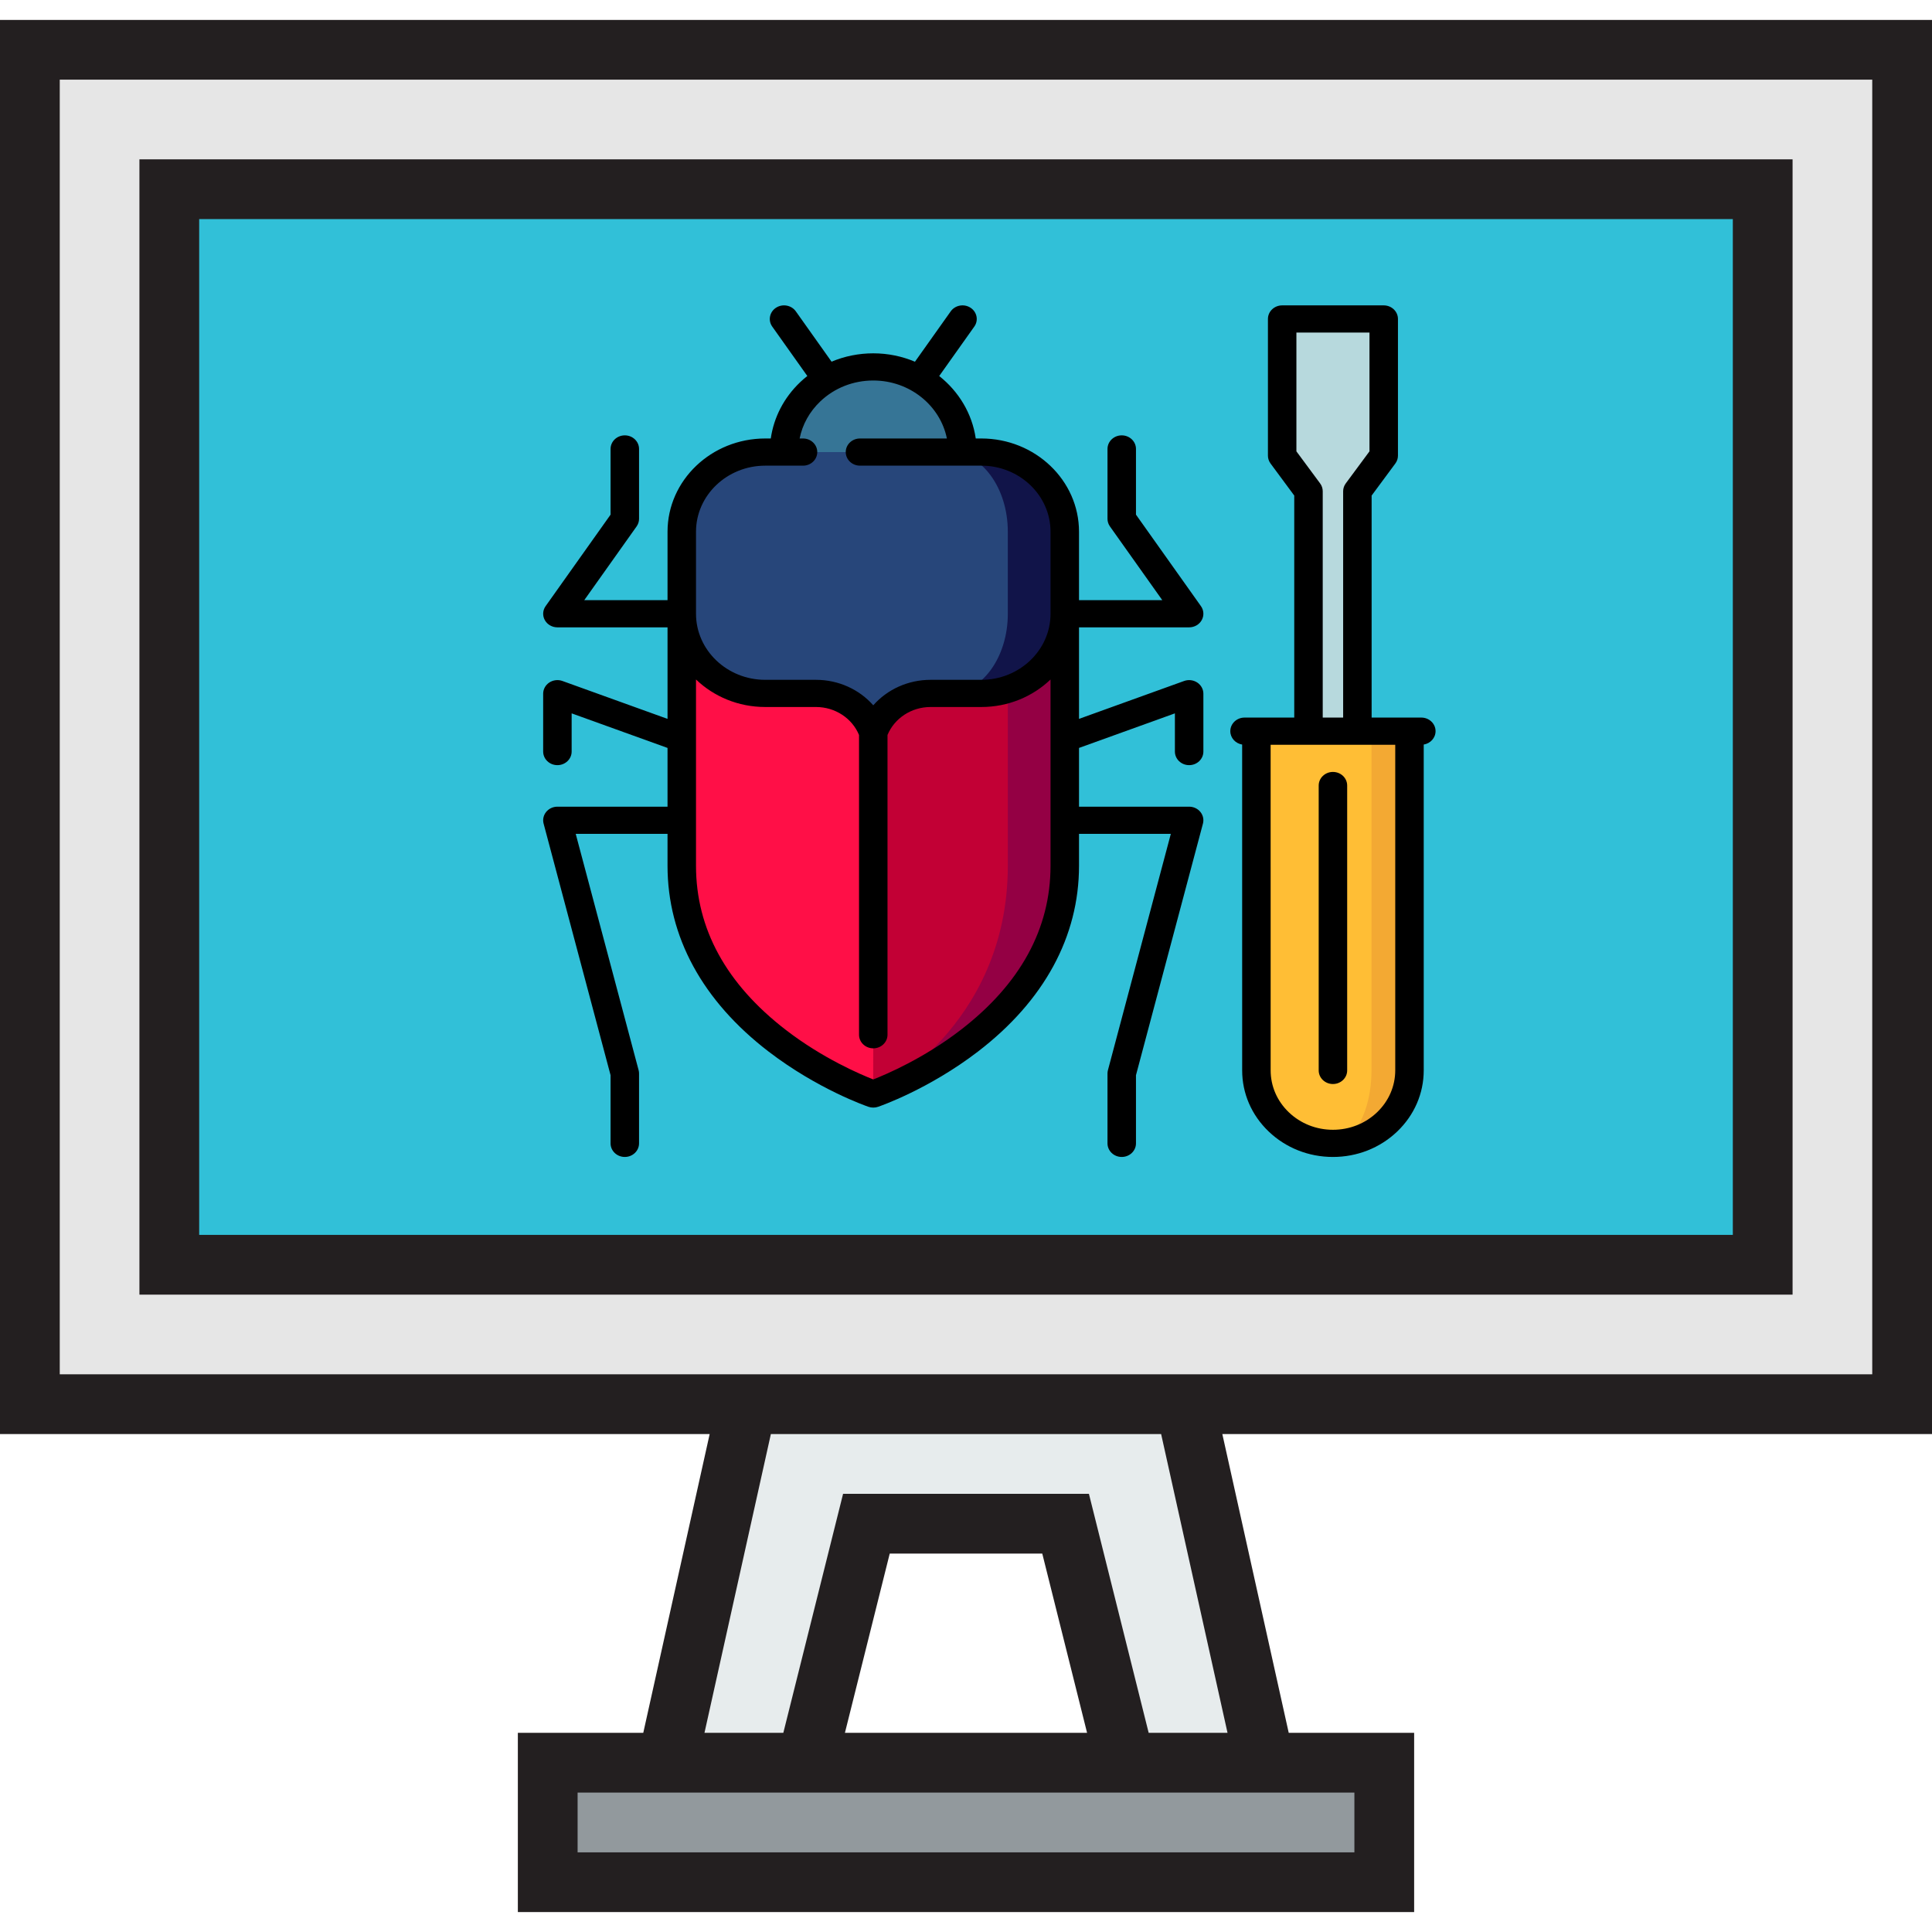
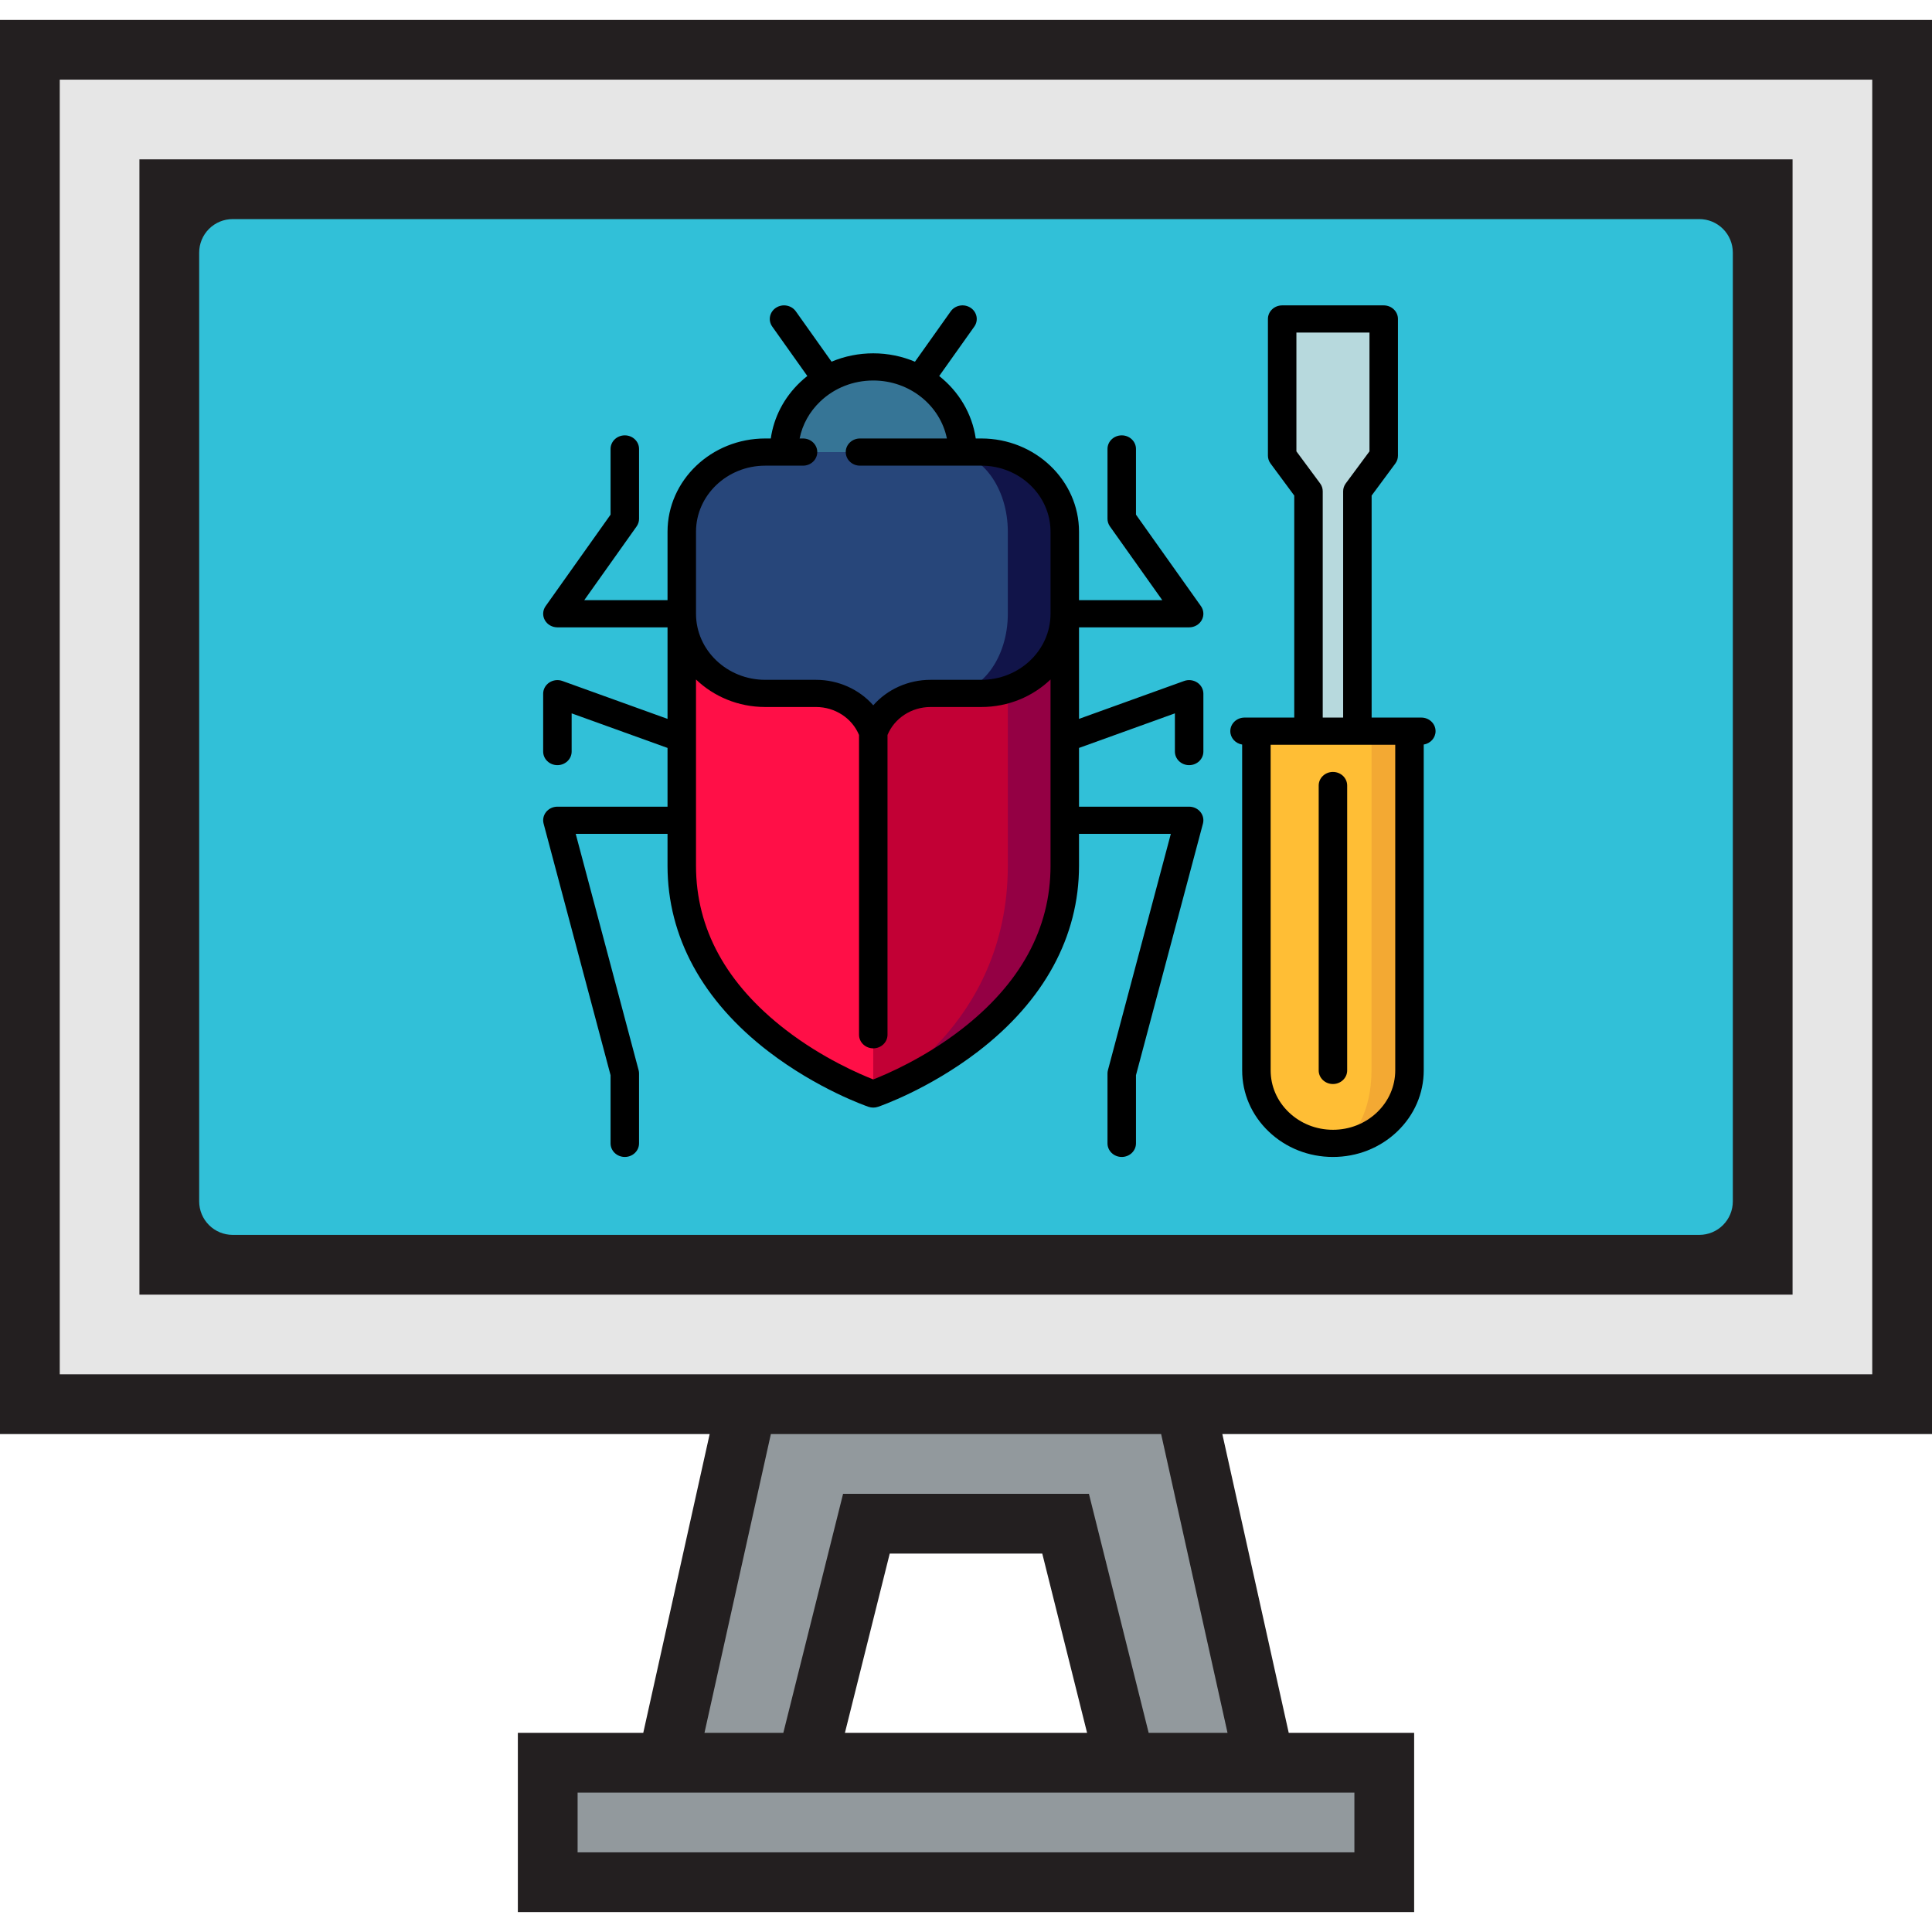
- <svg xmlns="http://www.w3.org/2000/svg" xmlns:xlink="http://www.w3.org/1999/xlink" version="1.1" id="Layer_1" x="0px" y="0px" viewBox="0 0 485 485" style="enable-background:new 0 0 485 485;" xml:space="preserve">
-   <defs id="defs741">
-     <linearGradient xlink:href="#a" id="e" gradientUnits="userSpaceOnUse" gradientTransform="matrix(1.00003,0,0,1.00003,-45.008,-319.106)" x1="221.016" y1="674.085" x2="119.923" y2="474.091" />
-     <linearGradient id="a">
-       <stop offset="0" style="stop-color:red;stop-opacity:1" id="stop965" />
-       <stop style="stop-color:#ffe0e0;stop-opacity:1" offset="1" id="stop967" />
-     </linearGradient>
-     <linearGradient xlink:href="#b" id="f" gradientUnits="userSpaceOnUse" gradientTransform="matrix(0.54556,0,0,0.35025,-38.517,72.607)" x1="139.431" y1="520.743" x2="222.739" y2="520.743" />
-     <linearGradient id="b">
-       <stop offset="0" style="stop-color:#fff;stop-opacity:1" id="stop970" />
-       <stop offset="1" style="stop-color:#fff;stop-opacity:0" id="stop972" />
-     </linearGradient>
-     <linearGradient xlink:href="#c" id="g" gradientUnits="userSpaceOnUse" gradientTransform="matrix(1.33416,0,0,1.33416,-90.283,-537.514)" x1="296.203" y1="571.529" x2="220.845" y2="421.623" />
-     <linearGradient id="c">
-       <stop offset="0" style="stop-color:#00f;stop-opacity:1" id="stop975" />
-       <stop offset="1" style="stop-color:#e0e0ff;stop-opacity:1" id="stop977" />
-     </linearGradient>
-     <linearGradient xlink:href="#b" id="h" gradientUnits="userSpaceOnUse" gradientTransform="matrix(0.54556,0,0,0.35025,91.483,-57.393)" x1="139.63" y1="520.742" x2="222.738" y2="520.742" />
-     <linearGradient xlink:href="#d" id="i" gradientUnits="userSpaceOnUse" gradientTransform="matrix(1.33416,0,0,1.33416,54.717,-442.514)" x1="221.022" y1="421.623" x2="296.726" y2="571.529" />
-     <linearGradient id="d">
-       <stop offset="0" style="stop-color:#ffffe0;stop-opacity:1" id="stop980" />
-       <stop offset="1" style="stop-color:#ff0;stop-opacity:1" id="stop982" />
-     </linearGradient>
-     <linearGradient xlink:href="#b" id="j" gradientUnits="userSpaceOnUse" gradientTransform="matrix(0.54556,0,0,0.35025,236.483,37.607)" x1="139.431" y1="520.742" x2="222.738" y2="520.742" />
-   </defs>
+ <svg xmlns="http://www.w3.org/2000/svg" width="100%" height="100%" viewBox="0 0 485 485" version="1.1" xml:space="preserve" style="fill-rule:evenodd;clip-rule:evenodd;stroke-linejoin:round;stroke-miterlimit:2;">
  <g id="XMLID_29_">
    <g id="g699">
-       <polygon style="display:inline;fill:#92999d" points="137.5,472.5 137.5,442.5 167.5,442.5 202.5,442.5 282.5,442.5 317.5,442.5 347.5,442.5 347.5,472.5 " id="polygon691" />
-       <polygon style="display:inline;fill:#e7eced" points="202.5,442.5 167.5,442.5 187.5,352.5 297.5,352.5 317.5,442.5 282.5,442.5 267.5,382.5 217.5,382.5 " id="polygon693" />
-       <path style="display:inline;fill:#e6e6e6" d="m 477.5,12.5 v 340 h -180 -110 -180 v -340 z m -35,305 v -270 h -400 v 270 z" id="path695" />
-       <rect x="42.5" y="47.5" style="display:inline;fill:#31c0d8" width="400" height="270" id="rect697" />
+       <path id="polygon691" d="M137.5,472.5l0,-30l210,0l0,30l-210,0Z" style="fill:#92999d;fill-rule:nonzero;" />
+       <path id="polygon693" d="M202.5,442.5l-35,0l20,-90l110,0l20,90l-35,0l-15,-60l-50,0l-15,60Z" style="fill:#92999d;fill-rule:nonzero;" />
+       <path id="path695" d="M477.5,12.5l0,340l-470,0l0,-340l470,0Zm-35,305l0,-270l-400,0l0,270l400,0Z" style="fill:#e6e6e6;fill-rule:nonzero;" />
+       <rect id="rect697" x="42.5" y="47.5" width="400" height="270" style="fill:#31c0d8;" />
    </g>
    <g id="g705">
-       <path style="display:inline;fill:#231f20" d="M 485,360 V 5 H 0 v 355 h 178.151 l -16.667,75 H 130 v 45 H 355 V 435 H 323.516 L 306.849,360 Z M 15,345 V 20 H 470 V 345 Z M 340,465 H 145 v -15 h 195 z m -127.894,-30 11.25,-45 h 38.288 l 11.25,45 z m 76.25,0 -15,-60 h -61.712 l -15,60 h -19.795 l 16.667,-75 h 97.968 l 16.667,75 z" id="path701" />
-       <path style="display:inline;fill:#231f20" d="M 450,40 H 35 V 325 H 450 Z M 435,310 H 50 V 55 h 385 z" id="path703" />
+       <path id="path701" d="M485,360l0,-355l-485,0l0,355l178.151,0l-16.667,75l-31.484,0l0,45l225,0l0,-45l-31.484,0l-16.667,-75l178.151,0Zm-470,-15l-0,-325l455,0l-0,325l-455,0Zm325,120l-195,0l-0,-15l195,0l-0,15Zm-127.894,-30l11.25,-45l38.288,0l11.25,45l-60.788,0Zm76.25,0l-15,-60l-61.712,0l-15,60l-19.795,0l16.667,-75l97.968,0l16.667,75l-19.795,0Z" style="fill:#231f20;fill-rule:nonzero;" />
+       <path id="path703" d="M450,40l-415,0l0,285l415,0l0,-285Zm-15,261.589c-0,2.231 -0.886,4.37 -2.464,5.947c-1.577,1.578 -3.716,2.464 -5.947,2.464l-368.178,0c-2.231,0 -4.37,-0.886 -5.947,-2.464c-1.578,-1.577 -2.464,-3.716 -2.464,-5.947l0,-238.178c0,-2.231 0.886,-4.37 2.464,-5.947c1.577,-1.578 3.716,-2.464 5.947,-2.464l368.178,0c2.231,-0 4.37,0.886 5.947,2.464c1.578,1.577 2.464,3.716 2.464,5.947l0,238.178Z" style="fill:#231f20;fill-rule:nonzero;" />
    </g>
  </g>
-   <g id="g10615" transform="matrix(0.4375454,0,0,0.4175323,136.3529,76.65975)">
-     <polygon style="fill:#b7d9dd" points="423.992,90.355 439.097,111.756 439.097,288.683 467.15,288.683 467.15,111.756 482.255,90.355 482.255,8.172 423.992,8.172 " id="polygon10464" />
-     <path style="fill:#367596" d="m 189.395,37.002 c -28.277,0 -51.199,22.922 -51.199,51.199 l 51.202,32.681 51.197,-32.682 c -0.001,-28.276 -22.923,-51.198 -51.2,-51.198 z" id="path10466" />
-     <path style="fill:#940044" d="m 266.59,185.411 -77.17,288.735 c 1.689,-0.61 109.851,-40.023 109.851,-137.216 V 185.411 Z" id="path10468" />
-     <path style="fill:#c20035" d="M 189.398,474.157 167.61,185.411 h 98.979 V 336.93 c 10e-4,96.998 -75.688,136.455 -77.191,137.227 z" id="path10470" />
-     <path style="fill:#ff0f47" d="M 189.398,185.412 H 112.206 79.525 v 151.519 c 0,97.193 108.163,136.606 109.851,137.216 0.022,0.011 0.022,-288.735 0.022,-288.735 z" id="path10472" />
-     <path style="fill:#111449" d="m 251.371,88.196 h -18.432 v 145.103 h 18.432 c 26.45,0 47.899,-21.439 47.899,-47.888 v -49.315 c 0.001,-26.45 -21.449,-47.9 -47.899,-47.9 z" id="path10474" />
-     <path style="fill:#f3a933" d="M 497.039,256.002 H 453.12 l -0.014,247.83 c 24.304,0 43.945,-19.696 43.938,-43.952 z" id="path10476" />
-     <path style="fill:#ffbe35" d="m 475.254,256.001 h -66.052 l 0.014,203.885 c -0.041,24.262 19.668,43.932 43.89,43.945 12.256,0 22.154,-19.696 22.151,-43.952 z" id="path10478" />
-     <path style="fill:#27467a" d="m 232.939,88.197 h -87.084 -18.443 c -26.45,0 -47.888,21.45 -47.888,47.899 v 49.315 c 0,26.45 21.439,47.888 47.888,47.888 h 29.119 c 15.24,0 28.182,9.826 32.866,23.487 4.673,-13.661 17.626,-23.487 32.866,-23.487 h 10.676 c 18.585,0 33.65,-21.439 33.65,-47.888 v -49.315 c 10e-4,-26.45 -15.065,-47.899 -33.65,-47.899 z" id="path10480" />
-     <path d="m 375.265,226.752 c -2.207,-1.524 -5.023,-1.872 -7.533,-0.922 l -60.294,22.782 v -55.03 h 63.182 c 3.024,0 5.801,-1.67 7.217,-4.341 1.417,-2.672 1.243,-5.908 -0.453,-8.411 L 340.119,125.823 V 86.32 c 0,-4.513 -3.658,-8.17 -8.17,-8.17 -4.512,0 -8.17,3.657 -8.17,8.17 v 42.008 c 0,1.634 0.49,3.23 1.405,4.582 l 30.031,44.33 h -47.778 v -41.148 c 0,-30.914 -25.149,-56.064 -56.063,-56.064 h -3.185 C 246.109,64.99 238.388,51.73 227.223,42.477 L 247.36,12.754 c 2.531,-3.737 1.553,-8.816 -2.182,-11.347 -3.736,-2.531 -8.815,-1.553 -11.347,2.181 l -20.52,30.29 c -7.322,-3.235 -15.408,-5.047 -23.914,-5.047 -0.001,0 -0.001,0 -0.002,0 -8.379,0 -16.485,1.741 -23.93,5.021 L 144.962,3.589 c -2.532,-3.734 -7.612,-4.711 -11.347,-2.181 -3.735,2.531 -4.713,7.61 -2.182,11.347 l 20.122,29.7 c -1.427,1.185 -2.811,2.437 -4.138,3.765 -9.263,9.263 -15.077,21.051 -16.823,33.809 h -3.175 c -30.913,0 -56.063,25.15 -56.063,56.064 v 41.148 H 23.575 l 30.032,-44.33 c 0.916,-1.352 1.406,-2.948 1.406,-4.582 V 86.32 c 0,-4.513 -3.658,-8.17 -8.17,-8.17 -4.512,0 -8.17,3.657 -8.17,8.17 v 39.502 L 1.408,180.829 c -1.696,2.503 -1.87,5.739 -0.453,8.411 1.417,2.671 4.194,4.341 7.218,4.341 h 63.182 v 55.03 L 11.06,225.829 c -2.511,-0.95 -5.326,-0.605 -7.533,0.922 -2.208,1.526 -3.526,4.039 -3.526,6.722 v 34.791 c 0,4.513 3.658,8.17 8.17,8.17 4.512,0 8.17,-3.657 8.17,-8.17 v -22.969 l 55.012,20.785 v 35.321 H 8.171 c -2.522,0 -4.902,1.163 -6.449,3.155 -1.548,1.99 -2.089,4.584 -1.47,7.027 l 38.42,151.261 v 40.986 c 0,4.513 3.658,8.17 8.17,8.17 4.512,0 8.17,-3.657 8.17,-8.17 v -42.009 c 0,-0.679 -0.085,-1.354 -0.252,-2.012 L 18.676,317.741 h 52.677 v 19.186 c 0,42.614 20.053,81.246 57.989,111.717 28.216,22.663 56.127,32.784 57.303,33.204 0.889,0.318 1.819,0.477 2.75,0.477 0.93,0 1.861,-0.159 2.75,-0.477 1.174,-0.421 29.087,-10.542 57.303,-33.204 37.937,-30.472 57.99,-69.104 57.99,-111.717 v -19.186 h 52.677 l -36.085,142.07 c -0.167,0.657 -0.252,1.333 -0.252,2.012 v 42.008 c 0,4.513 3.658,8.17 8.17,8.17 4.512,0 8.17,-3.657 8.17,-8.17 v -40.987 l 38.421,-151.261 c 0.621,-2.443 0.078,-5.037 -1.47,-7.027 -1.548,-1.99 -3.928,-3.155 -6.449,-3.155 H 307.438 V 266.08 l 55.012,-20.785 v 22.969 c 0,4.513 3.658,8.17 8.17,8.17 4.512,0 8.17,-3.657 8.17,-8.17 v -34.79 c -0.001,-2.684 -1.318,-5.197 -3.525,-6.722 z M 87.694,136.093 c 0,-21.903 17.819,-39.724 39.722,-39.724 h 21.674 c 4.512,0 8.17,-3.657 8.17,-8.17 0,-4.513 -3.658,-8.17 -8.17,-8.17 h -1.948 c 1.602,-8.38 5.66,-16.089 11.827,-22.256 8.127,-8.127 18.932,-12.602 30.426,-12.602 20.932,0 38.412,15.028 42.241,34.857 H 181.77 c -4.512,0 -8.17,3.657 -8.17,8.17 0,4.513 3.658,8.17 8.17,8.17 h 69.603 c 21.904,0 39.722,17.82 39.722,39.724 v 49.319 c 0,21.903 -17.819,39.722 -39.722,39.722 h -29.111 c -12.941,0 -24.876,5.805 -32.867,15.32 -7.993,-9.513 -19.927,-15.32 -32.867,-15.32 h -29.112 c -21.903,0 -39.722,-17.819 -39.722,-39.722 z m 203.402,200.834 c 0,37.881 -17.332,71.082 -51.514,98.681 -21.195,17.113 -42.717,26.721 -50.188,29.774 -7.477,-3.057 -28.997,-12.665 -50.188,-29.774 C 105.024,408.009 87.692,374.809 87.692,336.927 V 224.932 c 10.159,10.211 24.214,16.542 39.722,16.542 h 29.112 c 10.945,0 20.709,6.716 24.697,16.82 v 180.23 c 0,4.513 3.658,8.17 8.17,8.17 4.512,0 8.17,-3.657 8.17,-8.17 v -180.23 c 3.989,-10.104 13.752,-16.82 24.697,-16.82 h 29.111 c 15.508,0 29.563,-6.331 39.722,-16.542 v 111.995 z" id="path10482" />
-     <path d="m 453.12,280.512 c -4.512,0 -8.17,3.657 -8.17,8.17 v 171.296 c 0,4.513 3.658,8.17 8.17,8.17 4.512,0 8.17,-3.657 8.17,-8.17 V 288.682 c 0,-4.512 -3.658,-8.17 -8.17,-8.17 z" id="path10484" />
-     <path d="m 512.001,256.001 c 0,-4.513 -3.658,-8.17 -8.17,-8.17 H 475.32 V 114.348 l 13.61,-19.281 c 0.973,-1.379 1.495,-3.024 1.495,-4.711 V 8.172 c 0,-4.513 -3.658,-8.17 -8.17,-8.17 h -58.263 c -4.512,0 -8.17,3.657 -8.17,8.17 v 82.184 c 0,1.687 0.522,3.333 1.495,4.711 l 13.61,19.281 V 247.832 H 402.41 c -4.512,0 -8.17,3.657 -8.17,8.17 0,4.043 2.938,7.39 6.793,8.046 l 0.013,195.826 c -0.024,13.895 5.376,26.971 15.202,36.819 9.843,9.865 22.931,15.302 36.859,15.31 13.933,0 27.026,-5.424 36.866,-15.275 9.833,-9.843 15.247,-22.931 15.242,-36.847 L 505.21,264.049 c 3.853,-0.657 6.791,-4.005 6.791,-8.048 z M 445.771,107.044 432.162,87.763 V 16.342 h 41.923 v 71.422 l -13.61,19.281 c -0.973,1.379 -1.496,3.024 -1.496,4.711 V 247.831 H 447.266 V 111.756 c 10e-4,-1.688 -0.522,-3.333 -1.495,-4.712 z m 32.641,378.134 c -6.753,6.759 -15.74,10.483 -25.302,10.483 -9.555,-0.005 -18.539,-3.738 -25.296,-10.51 -6.741,-6.756 -10.445,-15.724 -10.428,-25.264 l -0.013,-195.715 h 71.496 l 0.005,195.709 c 0.003,9.557 -3.712,18.54 -10.462,25.297 z" id="path10486" />
+   <g id="g10615">
+     <path id="polygon10464" d="M321.869,114.386l6.609,8.935l-0,73.873l12.274,0l0,-73.873l6.609,-8.935l0,-34.314l-25.492,-0l-0,34.314Z" style="fill:#b7d9dd;fill-rule:nonzero;" />
+     <path id="path10466" d="M219.222,92.109c-12.373,0 -22.402,9.571 -22.402,21.378l22.403,13.645l22.401,-13.646c-0,-11.806 -10.03,-21.377 -22.402,-21.377Z" style="fill:#367596;fill-rule:nonzero;" />
+     <path id="path10468" d="M252.998,154.075l-33.765,120.556c0.739,-0.255 48.065,-16.711 48.065,-57.292l-0,-63.264l-14.3,-0Z" style="fill:#940044;fill-rule:nonzero;" />
+     <path id="path10470" d="M219.223,274.636l-9.533,-120.561l43.308,-0l-0,63.264c0,40.5 -33.117,56.974 -33.775,57.297Z" style="fill:#c20035;fill-rule:nonzero;" />
+     <path id="path10472" d="M219.223,154.075l-48.074,0l-0,63.264c-0,40.582 47.326,57.038 48.065,57.292c0.009,0.005 0.009,-120.556 0.009,-120.556Z" style="fill:#ff0f47;fill-rule:nonzero;" />
+     <path id="path10474" d="M246.339,113.484l-8.065,0l0,60.586l8.065,-0c11.573,-0 20.958,-8.952 20.958,-19.995l0,-20.591c0.001,-11.044 -9.385,-20 -20.958,-20Z" style="fill:#111449;fill-rule:nonzero;" />
+     <path id="path10476" d="M353.83,183.549l-19.217,-0l-0.006,103.477c10.634,-0 19.228,-8.224 19.225,-18.351l-0.002,-85.126Z" style="fill:#f3a933;fill-rule:nonzero;" />
+     <path id="path10478" d="M344.298,183.548l-28.901,0l0.007,85.129c-0.018,10.13 8.605,18.343 19.203,18.348c5.363,0 9.694,-8.223 9.692,-18.351l-0.001,-85.126Z" style="fill:#ffbe35;fill-rule:nonzero;" />
+     <path id="path10480" d="M238.274,113.485l-46.173,-0c-11.573,-0 -20.953,8.956 -20.953,19.999l0,20.591c0,11.044 9.381,19.995 20.953,19.995l12.741,-0c6.669,-0 12.331,4.102 14.381,9.806c2.044,-5.704 7.712,-9.806 14.38,-9.806l4.671,-0c8.132,-0 14.724,-8.952 14.724,-19.995l-0,-20.591c0,-11.044 -6.592,-19.999 -14.724,-19.999Z" style="fill:#27467a;fill-rule:nonzero;" />
+     <path id="path10482" d="M300.548,171.336c-0.965,-0.636 -2.197,-0.782 -3.296,-0.385l-26.381,9.512l0,-22.977l27.645,0c1.323,0 2.538,-0.697 3.158,-1.812c0.62,-1.116 0.544,-2.467 -0.198,-3.512l-16.306,-22.967l0,-16.494c0,-1.884 -1.6,-3.411 -3.574,-3.411c-1.975,-0 -3.575,1.527 -3.575,3.411l-0,17.54c-0,0.682 0.214,1.348 0.615,1.913l13.14,18.509l-20.905,0l-0,-17.18c-0,-12.908 -11.004,-23.409 -24.531,-23.409l-1.393,0c-0.91,-6.279 -4.288,-11.815 -9.174,-15.679l8.811,-12.41c1.108,-1.56 0.68,-3.681 -0.955,-4.738c-1.634,-1.057 -3.857,-0.648 -4.964,0.911l-8.979,12.647c-3.204,-1.351 -6.742,-2.107 -10.463,-2.107l-0.001,-0c-3.666,-0 -7.213,0.727 -10.471,2.096l-8.971,-12.636c-1.107,-1.559 -3.33,-1.967 -4.964,-0.91c-1.635,1.056 -2.063,3.177 -0.955,4.737l8.804,12.401c-0.624,0.495 -1.23,1.018 -1.81,1.572c-4.053,3.868 -6.597,8.79 -7.361,14.116l-1.389,0c-13.526,0 -24.531,10.501 -24.531,23.409l0,17.181l-20.906,-0l13.14,-18.51c0.401,-0.564 0.616,-1.231 0.616,-1.913l-0,-17.54c-0,-1.884 -1.601,-3.411 -3.575,-3.411c-1.974,-0 -3.575,1.527 -3.575,3.411l0,16.493l-16.305,22.968c-0.742,1.045 -0.818,2.396 -0.198,3.512c0.62,1.115 1.835,1.812 3.158,1.812l27.645,0l-0,22.977l-26.382,-9.512c-1.098,-0.397 -2.33,-0.253 -3.296,0.385c-0.966,0.637 -1.543,1.686 -1.543,2.806l0,14.527c0,1.884 1.601,3.411 3.575,3.411c1.974,-0 3.575,-1.527 3.575,-3.411l-0,-9.591l24.07,8.679l0,14.747l-27.645,0c-1.103,0 -2.145,0.486 -2.822,1.318c-0.677,0.831 -0.914,1.914 -0.643,2.934l16.811,63.156l-0,17.113c-0,1.884 1.6,3.411 3.574,3.411c1.975,0 3.575,-1.527 3.575,-3.411l0,-17.54c0,-0.284 -0.037,-0.565 -0.11,-0.84l-15.788,-59.318l23.048,-0l0,8.011c0,17.792 8.774,33.922 25.373,46.645c12.346,9.463 24.558,13.688 25.073,13.864c0.389,0.133 0.795,0.199 1.203,0.199c0.407,0 0.814,-0.066 1.203,-0.199c0.514,-0.176 12.727,-4.402 25.073,-13.864c16.599,-12.723 25.373,-28.853 25.373,-46.645l0,-8.011l23.049,-0l-15.789,59.319c-0.073,0.274 -0.11,0.556 -0.11,0.84l-0,17.539c-0,1.885 1.6,3.412 3.574,3.412c1.974,-0 3.575,-1.527 3.575,-3.412l-0,-17.113l16.811,-63.156c0.272,-1.02 0.034,-2.103 -0.643,-2.934c-0.678,-0.831 -1.719,-1.318 -2.822,-1.318l-27.645,0l0,-14.747l24.07,-8.679l0,9.591c0,1.884 1.601,3.411 3.575,3.411c1.974,-0 3.575,-1.527 3.575,-3.411l-0,-14.526c-0.001,-1.121 -0.577,-2.17 -1.543,-2.807Zm-125.825,-37.853c0,-9.145 7.797,-16.586 17.38,-16.586l9.484,-0c1.974,-0 3.574,-1.527 3.574,-3.411c0,-1.885 -1.6,-3.412 -3.574,-3.412l-0.853,0c0.701,-3.498 2.477,-6.717 5.175,-9.292c3.556,-3.393 8.284,-5.262 13.313,-5.262c9.159,0 16.807,6.275 18.482,14.554l-21.818,0c-1.975,0 -3.575,1.527 -3.575,3.411c-0,1.885 1.6,3.412 3.575,3.412l30.454,-0c9.584,-0 17.38,7.44 17.38,16.586l0,20.592c0,9.145 -7.796,16.585 -17.38,16.585l-12.737,0c-5.663,0 -10.885,2.424 -14.381,6.397c-3.497,-3.972 -8.719,-6.397 -14.381,-6.397l-12.738,0c-9.583,0 -17.38,-7.44 -17.38,-16.585l0,-20.592Zm88.998,83.855c-0,15.816 -7.584,29.679 -22.54,41.202c-9.274,7.145 -18.691,11.157 -21.96,12.432c-3.271,-1.277 -12.687,-5.288 -21.959,-12.432c-14.956,-11.523 -22.54,-25.385 -22.54,-41.202l0,-46.762c4.445,4.264 10.595,6.907 17.38,6.907l12.738,-0c4.789,-0 9.061,2.804 10.806,7.023l0,75.252c0,1.884 1.601,3.411 3.575,3.411c1.974,-0 3.575,-1.527 3.575,-3.411l-0,-75.252c1.745,-4.219 6.017,-7.023 10.806,-7.023l12.737,-0c6.786,-0 12.935,-2.643 17.38,-6.907l0,46.762l0.002,-0Z" style="fill-rule:nonzero;" />
+     <path id="path10484" d="M334.613,193.783c-1.974,-0 -3.574,1.526 -3.574,3.411l-0,71.521c-0,1.885 1.6,3.412 3.574,3.412c1.975,-0 3.575,-1.527 3.575,-3.412l0,-71.521c0,-1.884 -1.6,-3.411 -3.575,-3.411Z" style="fill-rule:nonzero;" />
+     <path id="path10486" d="M360.377,183.548c-0,-1.884 -1.601,-3.411 -3.575,-3.411l-12.475,0l0,-55.733l5.955,-8.051c0.426,-0.575 0.654,-1.262 0.654,-1.967l0,-34.314c0,-1.885 -1.6,-3.411 -3.575,-3.411l-25.492,-0c-1.975,-0 -3.575,1.526 -3.575,3.411l-0,34.314c-0,0.705 0.228,1.392 0.654,1.967l5.955,8.051l0,55.734l-12.477,-0c-1.975,-0 -3.575,1.527 -3.575,3.411c-0,1.688 1.285,3.085 2.972,3.359l0.006,81.764c-0.011,5.802 2.352,11.261 6.651,15.373c4.307,4.119 10.034,6.389 16.128,6.393c6.096,-0 11.825,-2.265 16.13,-6.378c4.303,-4.11 6.672,-9.575 6.669,-15.385l-0.002,-81.766c1.686,-0.275 2.972,-1.672 2.972,-3.361Zm-28.979,-62.194l-5.955,-8.05l0,-29.821l18.344,0l-0,29.821l-5.955,8.05c-0.426,0.576 -0.655,1.263 -0.655,1.967l0,56.816l-5.125,0l0,-56.816c0.001,-0.704 -0.228,-1.391 -0.654,-1.967Zm14.282,157.883c-2.955,2.822 -6.887,4.377 -11.071,4.377c-4.181,-0.002 -8.112,-1.561 -11.068,-4.388c-2.95,-2.821 -4.57,-6.565 -4.563,-10.549l-0.005,-81.717l31.282,0l0.002,81.715c0.002,3.99 -1.624,7.741 -4.577,10.562Z" style="fill-rule:nonzero;" />
  </g>
</svg>
